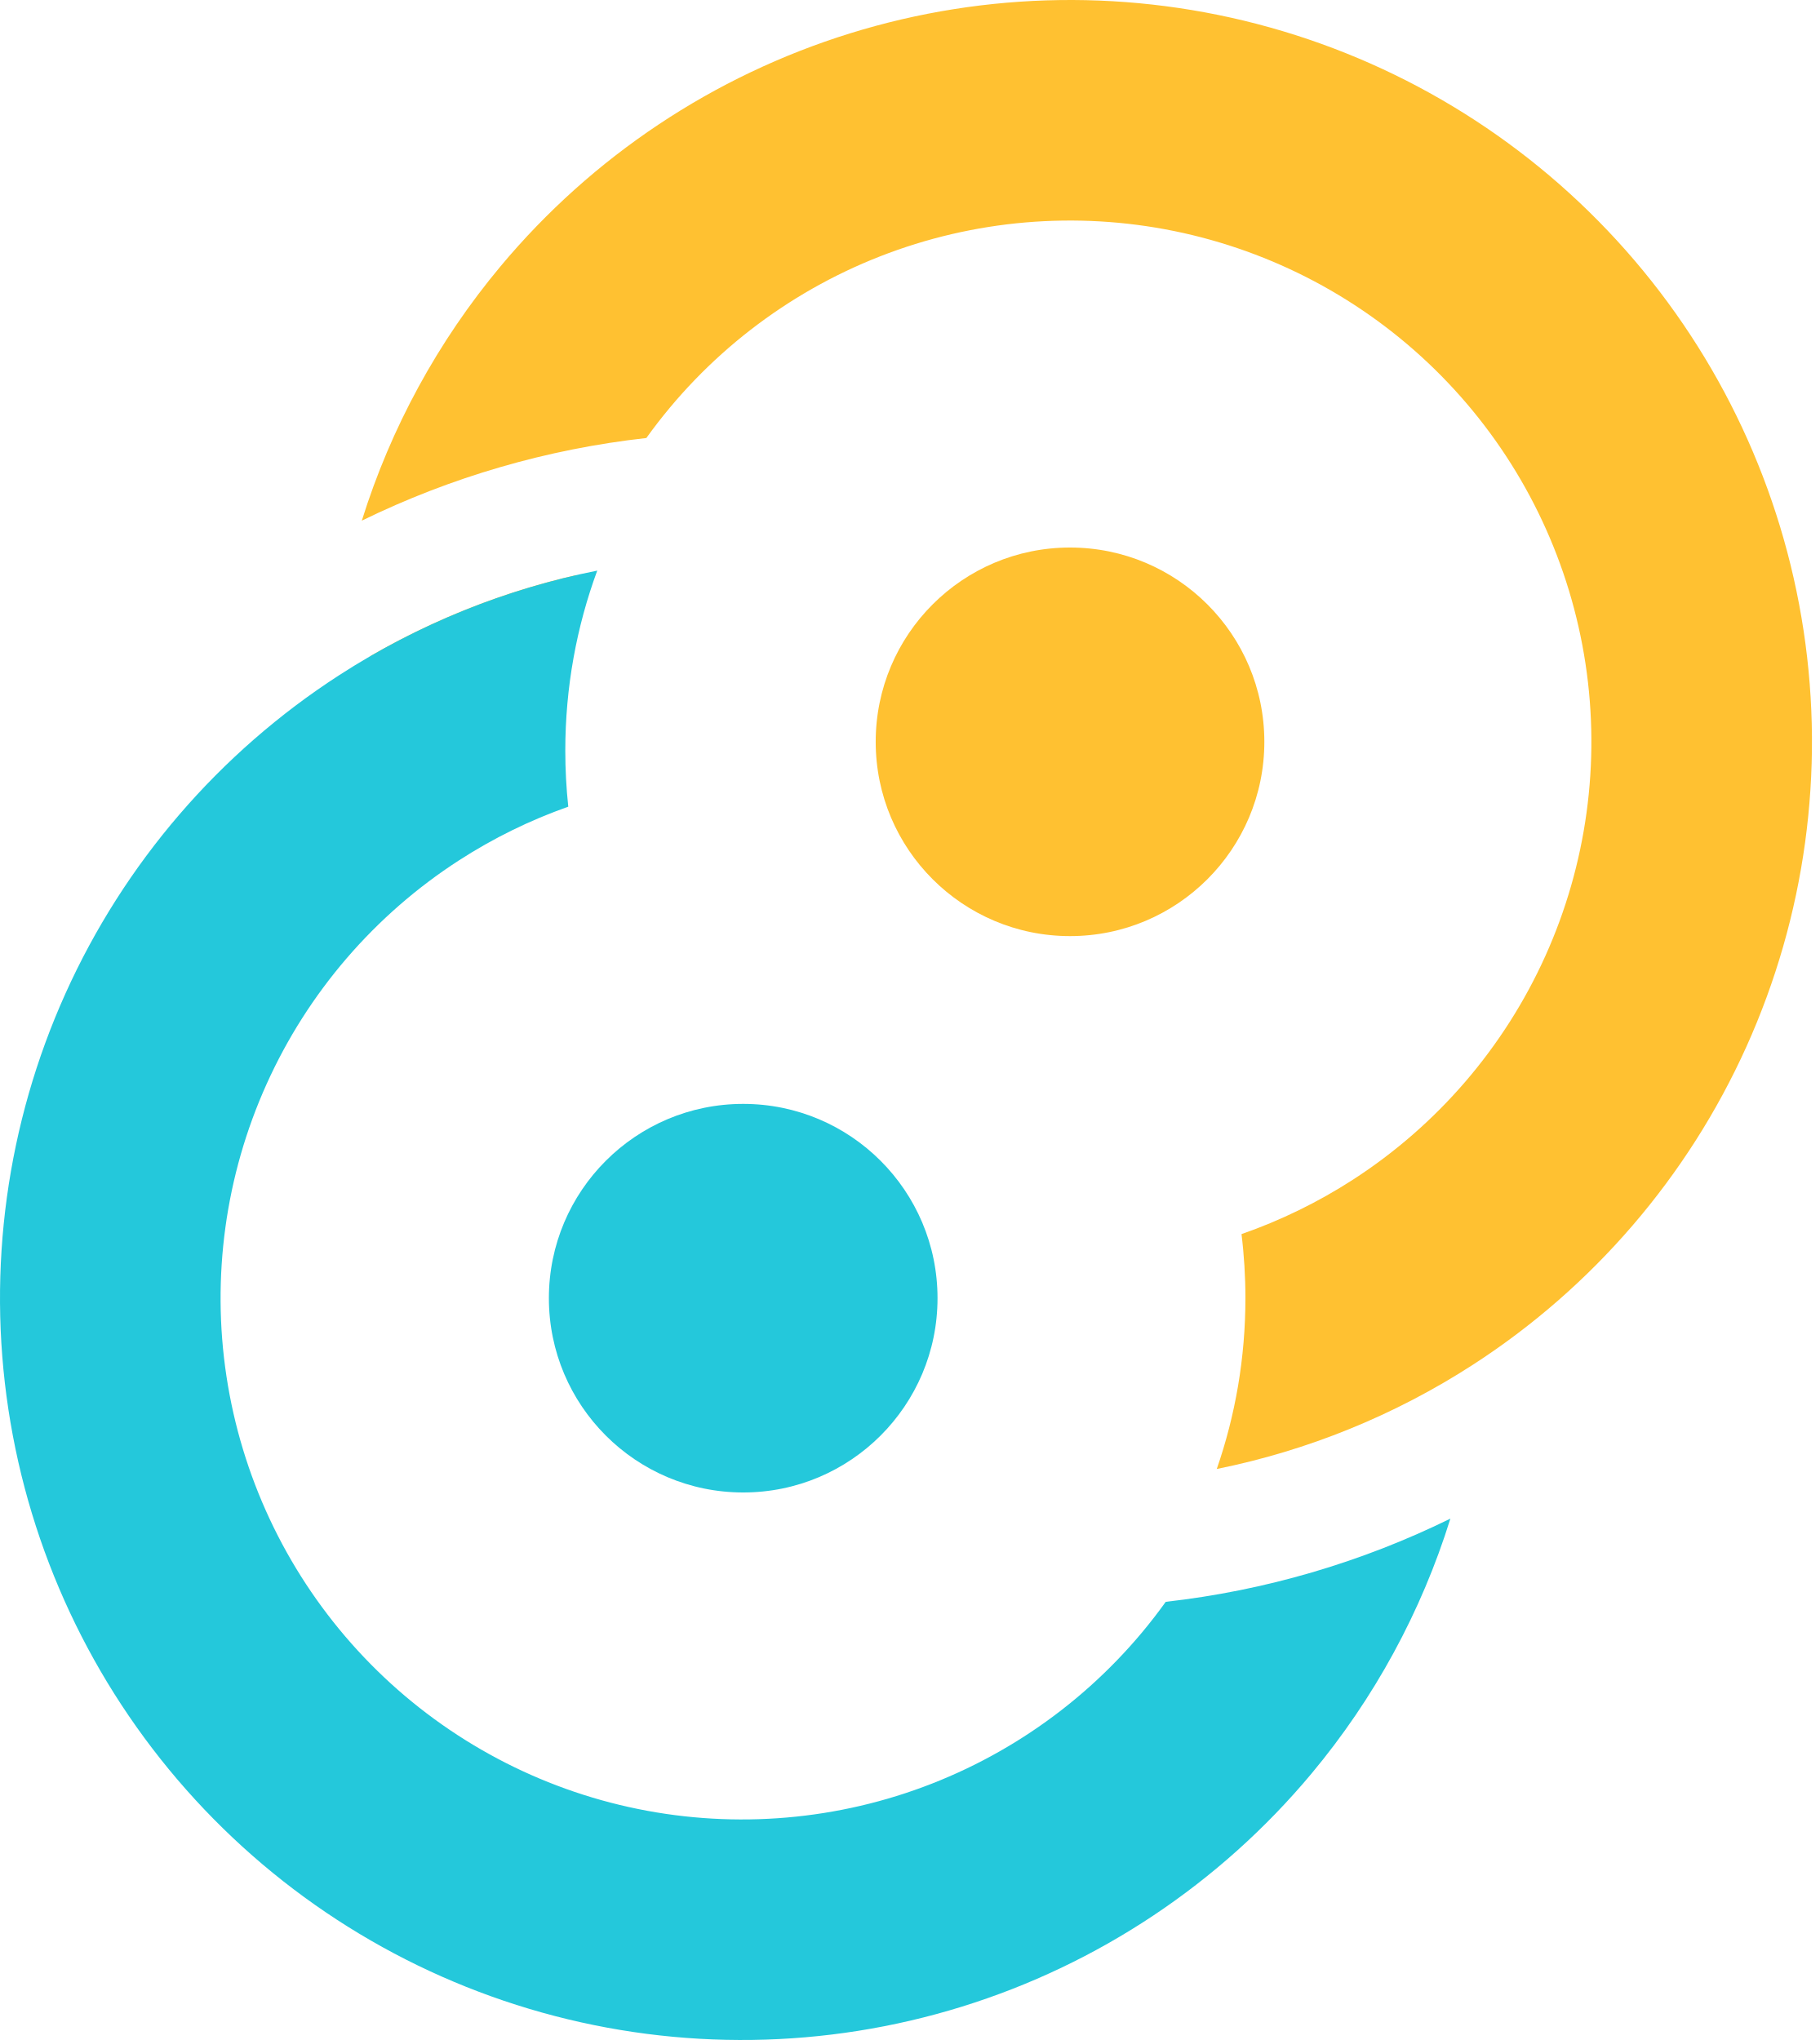
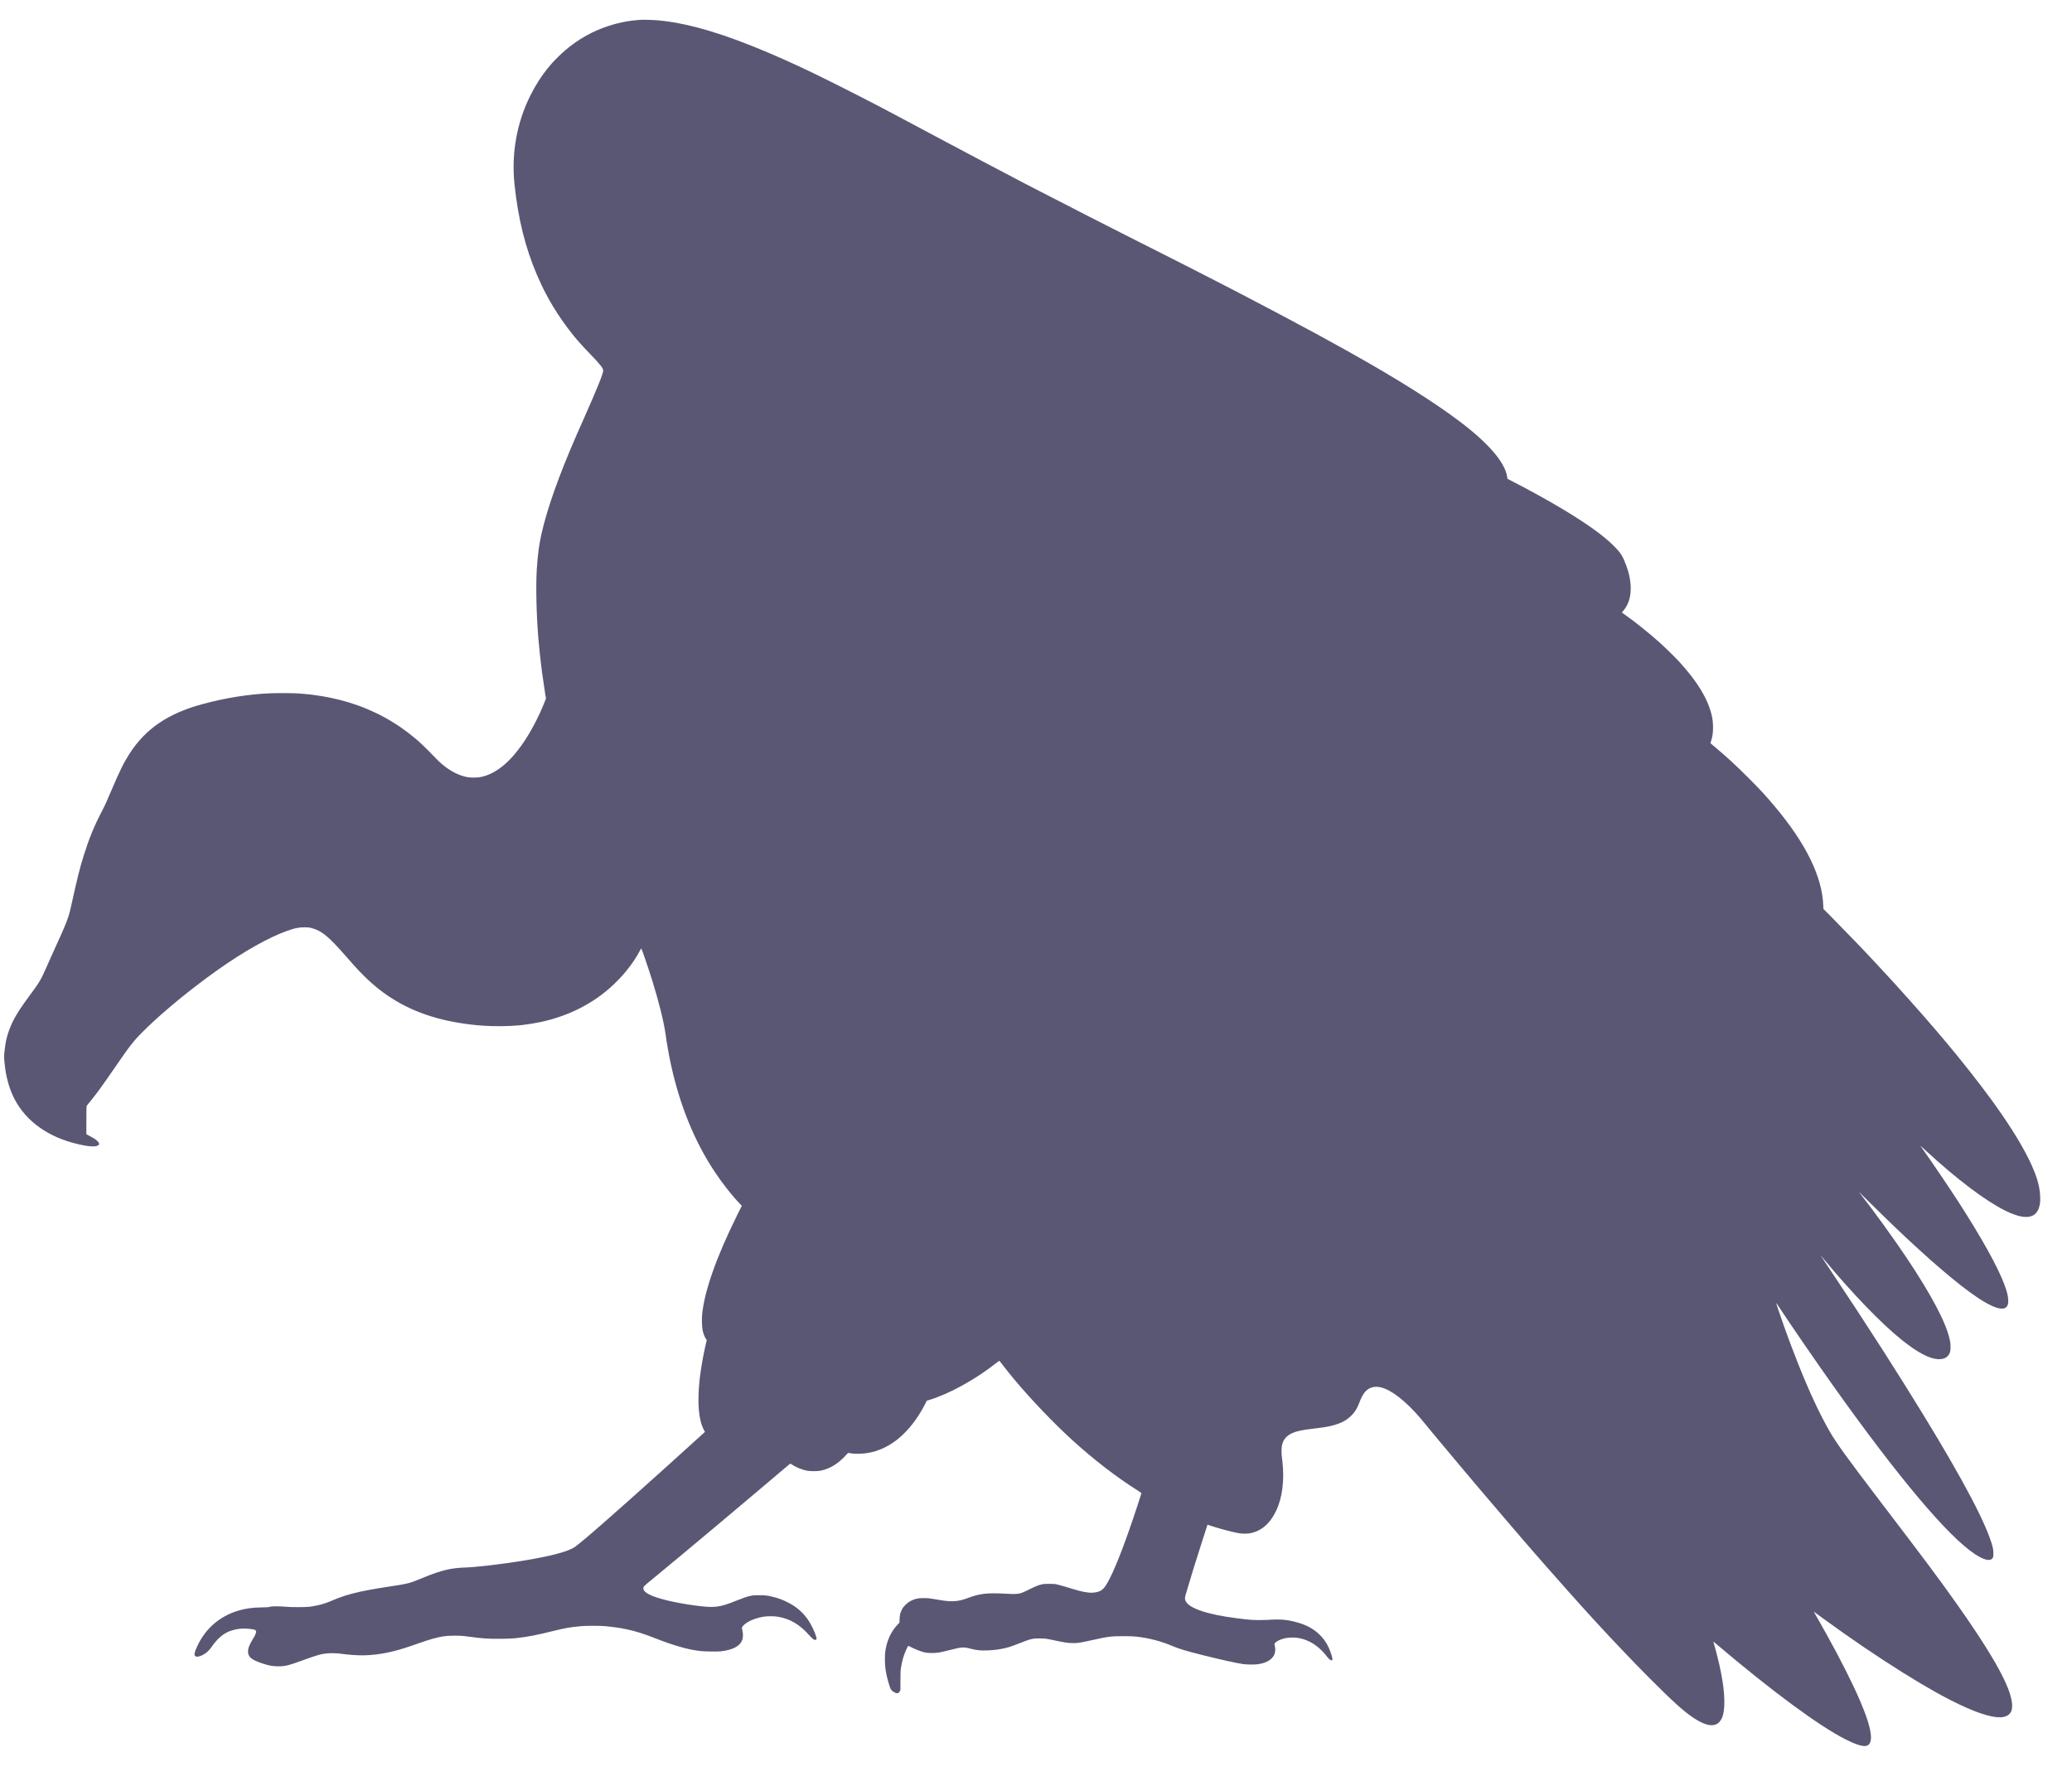
- <svg xmlns="http://www.w3.org/2000/svg" width="206" height="231" viewBox="0 0 206 231" fill="none">
-   <path d="M143.143 84C143.143 96.15 133.293 106 121.143 106C108.992 106 99.143 96.15 99.143 84C99.143 71.85 108.992 62 121.143 62C133.293 62 143.143 71.85 143.143 84Z" fill="#FFC131" />
-   <ellipse cx="84.143" cy="147" rx="22" ry="22" transform="rotate(180 84.1426 147)" fill="#24C8DB" />
-   <path fill-rule="evenodd" clip-rule="evenodd" d="M166.738 154.548C157.86 160.286 148.023 164.269 137.757 166.341C139.858 160.282 141 153.774 141 147C141 144.543 140.85 142.121 140.558 139.743C144.975 138.204 149.215 136.139 153.183 133.575C162.73 127.404 170.292 118.608 174.961 108.244C179.63 97.88 181.207 86.388 179.502 75.149C177.798 63.91 172.884 53.402 165.352 44.888C157.82 36.374 147.99 30.216 137.042 27.155C126.095 24.093 114.496 24.257 103.64 27.627C92.784 30.998 83.132 37.432 75.844 46.155C74.91 47.273 74.021 48.422 73.176 49.599C61.929 50.849 51.036 54.032 40.963 58.956C44.242 48.459 49.565 38.659 56.679 30.144C67.05 17.73 80.786 8.574 96.235 3.778C111.685 -1.019 128.19 -1.253 143.769 3.105C159.348 7.462 173.337 16.225 184.056 28.341C194.775 40.457 201.767 55.41 204.193 71.404C206.619 87.398 204.374 103.752 197.73 118.501C191.086 133.25 180.324 145.767 166.738 154.548ZM41.963 74.275L62.556 76.804C63.046 72.813 63.94 68.902 65.214 65.127C57.047 67.002 49.209 70.087 41.963 74.275Z" fill="#FFC131" />
-   <path fill-rule="evenodd" clip-rule="evenodd" d="M38.404 76.452C47.349 70.671 57.268 66.671 67.617 64.613C65.277 70.967 64 77.834 64 85C64 87.143 64.114 89.26 64.337 91.344C60.009 92.873 55.853 94.909 51.96 97.426C42.413 103.596 34.85 112.392 30.182 122.756C25.513 133.12 23.936 144.612 25.64 155.851C27.345 167.09 32.258 177.598 39.791 186.112C47.323 194.626 57.153 200.784 68.1 203.846C79.048 206.907 90.646 206.743 101.502 203.373C112.359 200.002 122.011 193.568 129.299 184.845C130.237 183.722 131.131 182.567 131.979 181.383C143.235 180.114 154.132 176.91 164.205 171.962C160.929 182.49 155.596 192.319 148.464 200.856C138.092 213.27 124.357 222.426 108.907 227.222C93.458 232.019 76.952 232.253 61.374 227.895C45.795 223.538 31.805 214.775 21.087 202.659C10.368 190.543 3.376 175.59 0.95 159.596C-1.476 143.602 0.768 127.248 7.412 112.499C14.057 97.75 24.818 85.233 38.404 76.452ZM163.062 156.711L163.062 156.711C162.954 156.773 162.846 156.835 162.738 156.897C162.846 156.835 162.954 156.773 163.062 156.711Z" fill="#24C8DB" />
+ <svg xmlns="http://www.w3.org/2000/svg" version="1.0" width="8000pt" height="6874pt" viewBox="0 0 8000 6874" preserveAspectRatio="xMidYMid meet">
+   <g transform="translate(0,6874) scale(0.1,-0.1)" fill="#5a5775" stroke="none">
+     <path d="M24720 67974 c-19 -2 -91 -9 -160 -14 -236 -21 -471 -60 -715 -121 -932 -233 -1735 -703 -2415 -1415 -47 -49 -87 -91 -90 -94 -23 -21 -159 -183 -221 -260 -239 -302 -445 -627 -633 -1000 -533 -1057 -748 -2257 -620 -3460 140 -1323 414 -2426 864 -3480 80 -188 253 -561 270 -585 4 -5 34 -62 66 -125 339 -669 902 -1475 1409 -2020 29 -30 85 -91 125 -135 41 -44 127 -134 191 -200 380 -392 499 -543 499 -633 0 -114 -236 -702 -710 -1767 -299 -672 -417 -942 -577 -1325 -617 -1474 -1022 -2714 -1169 -3579 -47 -276 -84 -620 -109 -1016 -40 -622 -14 -1765 60 -2640 34 -404 78 -822 121 -1150 13 -104 26 -206 29 -225 17 -129 72 -504 105 -713 l40 -248 -50 -127 c-225 -579 -565 -1218 -888 -1672 -508 -713 -1025 -1117 -1576 -1231 -145 -30 -400 -31 -541 -2 -305 64 -602 211 -885 438 -153 122 -204 171 -416 391 -272 283 -469 473 -654 631 -770 655 -1635 1128 -2609 1424 -406 123 -897 228 -1331 284 -69 8 -138 17 -155 20 -16 2 -91 9 -165 15 -74 6 -180 15 -235 21 -169 17 -837 23 -1135 10 -859 -36 -1759 -181 -2655 -427 -1296 -356 -2154 -938 -2767 -1879 -226 -346 -402 -699 -698 -1400 -169 -399 -284 -655 -361 -800 -316 -602 -508 -1066 -724 -1750 -151 -479 -262 -925 -481 -1925 -110 -503 -153 -614 -719 -1855 -73 -159 -185 -411 -250 -560 -206 -469 -264 -567 -657 -1097 -289 -392 -428 -601 -563 -846 -205 -375 -335 -771 -374 -1147 -7 -60 -16 -140 -22 -177 -12 -87 -12 -271 1 -356 5 -37 14 -116 20 -177 38 -372 150 -795 299 -1125 403 -888 1216 -1532 2317 -1835 468 -129 824 -172 950 -116 64 28 81 55 64 105 -16 48 -120 142 -217 195 -43 24 -121 66 -173 95 l-95 51 0 541 c1 522 1 541 20 566 11 14 74 93 141 174 240 296 485 633 918 1264 593 866 733 1046 1090 1404 505 507 1246 1147 2031 1752 323 249 555 421 875 647 997 705 1959 1248 2650 1495 320 115 458 145 680 146 173 1 224 -6 365 -51 344 -108 618 -341 1231 -1043 468 -537 693 -772 984 -1033 835 -748 1792 -1224 2975 -1481 313 -68 754 -137 1025 -161 41 -4 91 -8 110 -11 19 -2 136 -11 260 -20 401 -28 995 -21 1360 17 52 5 118 12 145 15 153 16 501 72 670 109 1041 225 1942 667 2680 1317 486 428 899 940 1165 1446 24 45 46 82 50 82 13 0 270 -752 420 -1230 255 -814 458 -1634 520 -2100 41 -311 130 -812 205 -1155 342 -1565 898 -2936 1663 -4100 308 -470 677 -940 1009 -1287 l64 -67 -178 -358 c-798 -1604 -1272 -2949 -1354 -3845 -17 -186 -7 -476 20 -608 26 -123 67 -231 121 -317 l38 -61 -28 -114 c-72 -284 -178 -855 -220 -1188 -6 -47 -13 -96 -15 -110 -2 -14 -9 -70 -14 -125 -94 -905 -38 -1546 169 -1932 l38 -71 -191 -174 c-385 -349 -538 -488 -782 -708 -137 -124 -271 -246 -299 -271 -239 -216 -390 -352 -436 -393 -30 -27 -224 -200 -430 -385 -206 -186 -415 -373 -465 -417 -49 -45 -162 -145 -250 -224 -214 -191 -620 -551 -830 -735 -93 -82 -242 -213 -330 -290 -474 -416 -899 -772 -1017 -851 -265 -177 -913 -348 -2003 -528 -333 -55 -947 -141 -1225 -171 -19 -2 -75 -9 -125 -14 -409 -46 -682 -70 -890 -76 -531 -18 -912 -109 -1575 -380 -617 -252 -532 -231 -1560 -390 -91 -14 -174 -27 -185 -29 -11 -2 -54 -9 -95 -16 -131 -21 -501 -91 -615 -116 -457 -103 -757 -198 -1104 -349 -201 -88 -388 -148 -569 -185 -283 -57 -368 -64 -717 -64 -176 0 -352 3 -392 7 -349 32 -635 33 -728 2 -40 -14 -99 -17 -305 -20 -361 -4 -618 -40 -917 -131 -700 -212 -1246 -684 -1557 -1346 -119 -253 -141 -351 -92 -397 50 -47 144 -37 281 31 140 69 250 167 346 306 308 451 618 654 1093 712 142 18 398 4 547 -29 125 -28 118 -110 -31 -356 -144 -238 -193 -363 -193 -490 -1 -218 130 -325 583 -474 224 -74 382 -101 588 -101 259 -1 388 31 931 229 590 215 724 252 981 273 133 11 391 2 515 -17 272 -42 679 -68 915 -60 574 20 1114 130 1791 366 566 197 674 233 823 273 351 96 520 120 856 120 173 0 283 -5 375 -17 582 -76 538 -71 820 -93 261 -20 904 -14 1135 10 463 50 861 126 1495 286 416 105 650 145 1060 182 181 17 740 16 910 0 356 -35 570 -66 816 -117 381 -80 660 -168 1174 -370 628 -247 1232 -421 1590 -460 33 -4 89 -11 125 -16 111 -17 634 -23 761 -10 475 51 755 201 841 451 31 91 31 252 -1 365 -26 97 -23 113 46 186 143 153 464 289 803 340 113 16 373 17 485 0 488 -71 876 -296 1258 -730 140 -158 216 -202 263 -150 18 20 18 23 1 87 -45 169 -183 465 -298 637 -217 324 -476 547 -844 725 -182 88 -311 136 -499 184 -241 62 -308 71 -561 71 -202 0 -243 -3 -334 -23 -153 -34 -265 -72 -580 -198 -634 -255 -822 -276 -1581 -173 -761 103 -1422 261 -1735 414 -165 81 -245 161 -245 245 0 67 27 95 305 320 293 237 1699 1408 2475 2060 69 58 240 202 380 320 348 292 492 414 1180 994 52 44 136 114 185 156 423 357 714 603 899 760 120 102 226 191 236 198 16 11 26 8 82 -31 146 -100 391 -199 582 -235 138 -26 419 -22 546 7 344 80 629 253 920 559 l117 124 99 -18 c73 -13 148 -17 289 -17 469 2 906 139 1317 413 172 114 272 196 432 350 320 310 592 688 836 1161 l64 126 91 27 c786 238 1797 797 2618 1449 74 59 90 68 101 56 7 -8 66 -84 132 -169 168 -218 214 -276 459 -570 611 -733 1500 -1663 2200 -2301 838 -763 1732 -1453 2553 -1968 72 -46 132 -90 132 -97 0 -18 -253 -790 -350 -1069 -21 -60 -72 -207 -113 -325 -369 -1060 -699 -1846 -915 -2174 -123 -186 -255 -257 -507 -272 -173 -11 -408 33 -775 145 -91 28 -230 70 -310 95 -80 24 -199 57 -265 72 -112 27 -133 29 -330 29 -195 -1 -217 -3 -310 -27 -132 -35 -228 -75 -480 -200 -115 -57 -241 -114 -280 -127 -127 -41 -245 -47 -601 -27 -719 39 -1008 7 -1449 -161 -378 -145 -634 -164 -1105 -82 -413 71 -419 72 -600 73 -195 1 -286 -13 -420 -65 -122 -47 -198 -97 -301 -199 -82 -82 -102 -108 -142 -190 -63 -129 -77 -191 -84 -355 l-6 -140 -87 -92 c-220 -231 -384 -573 -444 -928 -26 -152 -31 -223 -30 -425 2 -288 38 -519 129 -835 87 -300 104 -330 219 -399 112 -67 183 -58 226 29 l25 50 1 365 c0 288 4 388 17 473 21 136 52 277 83 389 53 184 179 478 206 478 6 0 30 -11 52 -24 70 -41 326 -152 426 -184 180 -59 229 -67 430 -67 223 1 265 7 699 116 471 118 519 121 813 45 215 -55 374 -71 608 -63 276 11 490 38 715 92 157 37 281 79 560 190 424 169 518 190 815 182 173 -5 214 -10 365 -42 598 -127 682 -140 890 -138 188 1 266 14 690 108 651 145 759 159 1220 159 269 1 388 -3 515 -17 474 -51 958 -176 1392 -361 264 -112 510 -186 1163 -351 700 -176 1343 -319 1581 -350 142 -19 439 -21 553 -5 243 34 421 108 537 224 85 85 120 154 136 266 10 69 9 96 -6 190 l-18 109 21 29 c44 63 194 139 341 175 108 27 192 37 311 38 242 3 454 -48 684 -161 252 -125 478 -321 689 -598 81 -107 160 -148 190 -100 19 31 -57 282 -143 472 -188 416 -544 737 -1002 904 -178 65 -486 143 -619 156 -30 3 -102 11 -160 17 -100 11 -415 7 -580 -8 -36 -3 -177 -6 -315 -7 -265 -1 -385 9 -905 75 -1100 140 -1807 378 -1940 655 -35 72 -37 128 -6 236 132 461 437 1450 646 2093 32 99 91 280 130 402 l71 222 57 -20 c297 -103 840 -250 1122 -304 131 -25 317 -30 436 -11 440 67 792 363 1033 866 241 505 327 1170 246 1905 -9 77 -20 167 -25 200 -16 96 -12 335 6 423 53 258 215 422 513 522 109 37 343 83 526 105 497 58 691 88 880 134 329 81 558 197 745 377 152 146 242 293 334 539 136 368 294 536 546 581 128 22 265 1 436 -67 432 -174 1001 -674 1549 -1359 55 -69 212 -260 350 -425 633 -758 877 -1050 980 -1171 60 -72 178 -211 260 -309 83 -98 229 -272 325 -385 96 -114 245 -289 330 -390 327 -385 1243 -1458 1500 -1755 99 -114 237 -274 353 -407 28 -34 90 -104 137 -158 290 -330 420 -478 455 -520 69 -82 611 -694 849 -959 61 -69 154 -172 206 -231 254 -284 445 -495 541 -600 58 -63 208 -227 334 -365 552 -605 1460 -1558 2021 -2120 947 -949 1342 -1305 1734 -1564 386 -255 675 -332 875 -235 111 55 208 191 250 354 105 401 53 1092 -146 1965 -58 254 -159 643 -213 820 -9 28 -16 51 -16 53 0 1 64 -52 143 -118 2111 -1792 3940 -3142 4952 -3655 366 -186 631 -275 776 -262 349 31 278 629 -209 1757 -293 679 -742 1572 -1277 2535 -229 412 -213 382 -343 610 -162 280 -168 291 -152 279 126 -96 743 -540 1160 -835 954 -676 2082 -1412 2965 -1937 1562 -928 2678 -1380 3181 -1289 108 20 184 59 244 124 69 75 92 141 98 280 29 684 -819 2169 -2761 4830 -285 391 -688 930 -1206 1613 -410 541 -393 519 -1191 1565 -1179 1546 -1628 2168 -1872 2590 -396 684 -822 1599 -1250 2685 -190 479 -352 912 -500 1325 -146 409 -337 975 -330 975 4 0 51 -67 104 -148 472 -718 1450 -2140 2115 -3075 2514 -3534 4416 -5791 5458 -6477 214 -140 405 -222 522 -222 83 1 126 22 161 81 26 44 27 52 26 176 0 105 -5 150 -26 235 -207 831 -1116 2563 -2705 5155 -282 460 -571 927 -753 1215 -355 563 -694 1097 -818 1290 -808 1253 -1172 1809 -1918 2928 -254 380 -461 692 -459 692 2 0 65 -75 141 -167 1079 -1304 2209 -2476 2999 -3108 597 -478 1052 -722 1385 -744 229 -14 376 53 455 209 35 68 46 135 45 261 0 129 -4 161 -37 309 -140 637 -700 1696 -1646 3115 -495 742 -1302 1858 -1826 2525 -46 59 -68 79 344 -328 199 -197 488 -481 645 -632 156 -151 300 -291 320 -310 20 -19 114 -109 210 -200 96 -91 220 -208 275 -260 55 -52 206 -191 335 -309 129 -118 262 -239 296 -270 439 -404 1067 -938 1496 -1274 963 -751 1567 -1032 1753 -815 54 64 69 128 62 268 -8 167 -45 315 -148 591 -258 690 -874 1798 -1794 3224 -323 501 -1025 1536 -1345 1985 -53 74 -100 142 -105 149 -5 8 104 -88 241 -215 1176 -1082 2257 -1898 3015 -2278 197 -99 237 -116 418 -177 507 -172 822 -60 919 326 32 124 37 178 34 345 -7 386 -106 754 -341 1273 -278 615 -761 1412 -1369 2261 -63 88 -141 197 -172 241 -140 195 -589 786 -795 1045 -28 36 -123 155 -211 265 -495 623 -986 1209 -1674 1995 -227 260 -936 1053 -1036 1160 -28 30 -78 85 -110 121 -33 36 -167 181 -299 323 -132 142 -276 298 -320 346 -372 404 -1132 1195 -1696 1765 l-347 350 -6 145 c-46 1105 -662 2366 -1857 3795 -360 431 -601 691 -1079 1167 -467 465 -798 769 -1247 1145 -95 79 -173 146 -173 148 0 3 11 39 25 82 56 170 78 330 76 542 -2 173 -20 328 -57 476 -158 635 -550 1278 -1243 2038 -143 156 -574 580 -761 747 -409 367 -1011 847 -1370 1095 -47 32 -87 60 -89 61 -2 2 23 34 55 71 101 119 167 238 218 395 120 369 83 850 -106 1357 -135 364 -213 486 -473 747 -402 403 -1029 854 -1990 1431 -527 317 -1318 754 -1941 1072 l-181 93 -12 80 c-86 559 -723 1300 -1851 2149 -975 735 -2385 1623 -4125 2599 -121 68 -249 140 -285 160 -707 396 -1569 863 -2510 1360 -102 54 -309 163 -460 242 -237 126 -559 294 -1035 543 -66 34 -192 100 -280 145 -88 45 -209 108 -270 140 -99 52 -463 239 -1105 567 -124 64 -315 162 -425 218 -223 114 -866 439 -1890 955 -374 189 -684 346 -690 350 -5 4 -266 137 -580 295 -313 158 -624 316 -690 350 -66 34 -196 102 -290 150 -93 48 -233 120 -310 160 -161 83 -459 236 -820 420 -137 70 -299 153 -360 185 -60 32 -218 113 -350 180 -132 67 -253 130 -270 140 -16 9 -115 61 -220 115 -104 54 -194 101 -200 105 -5 4 -53 29 -105 56 -86 43 -642 336 -830 436 -41 22 -284 151 -540 285 -496 262 -827 437 -1165 618 -115 62 -291 155 -390 208 -151 79 -508 270 -800 427 -385 207 -790 422 -1270 675 -529 278 -1157 599 -1805 923 -716 358 -1024 508 -1500 727 -2336 1077 -4017 1621 -5375 1741 -168 15 -596 26 -675 18z" />
+   </g>
</svg>
